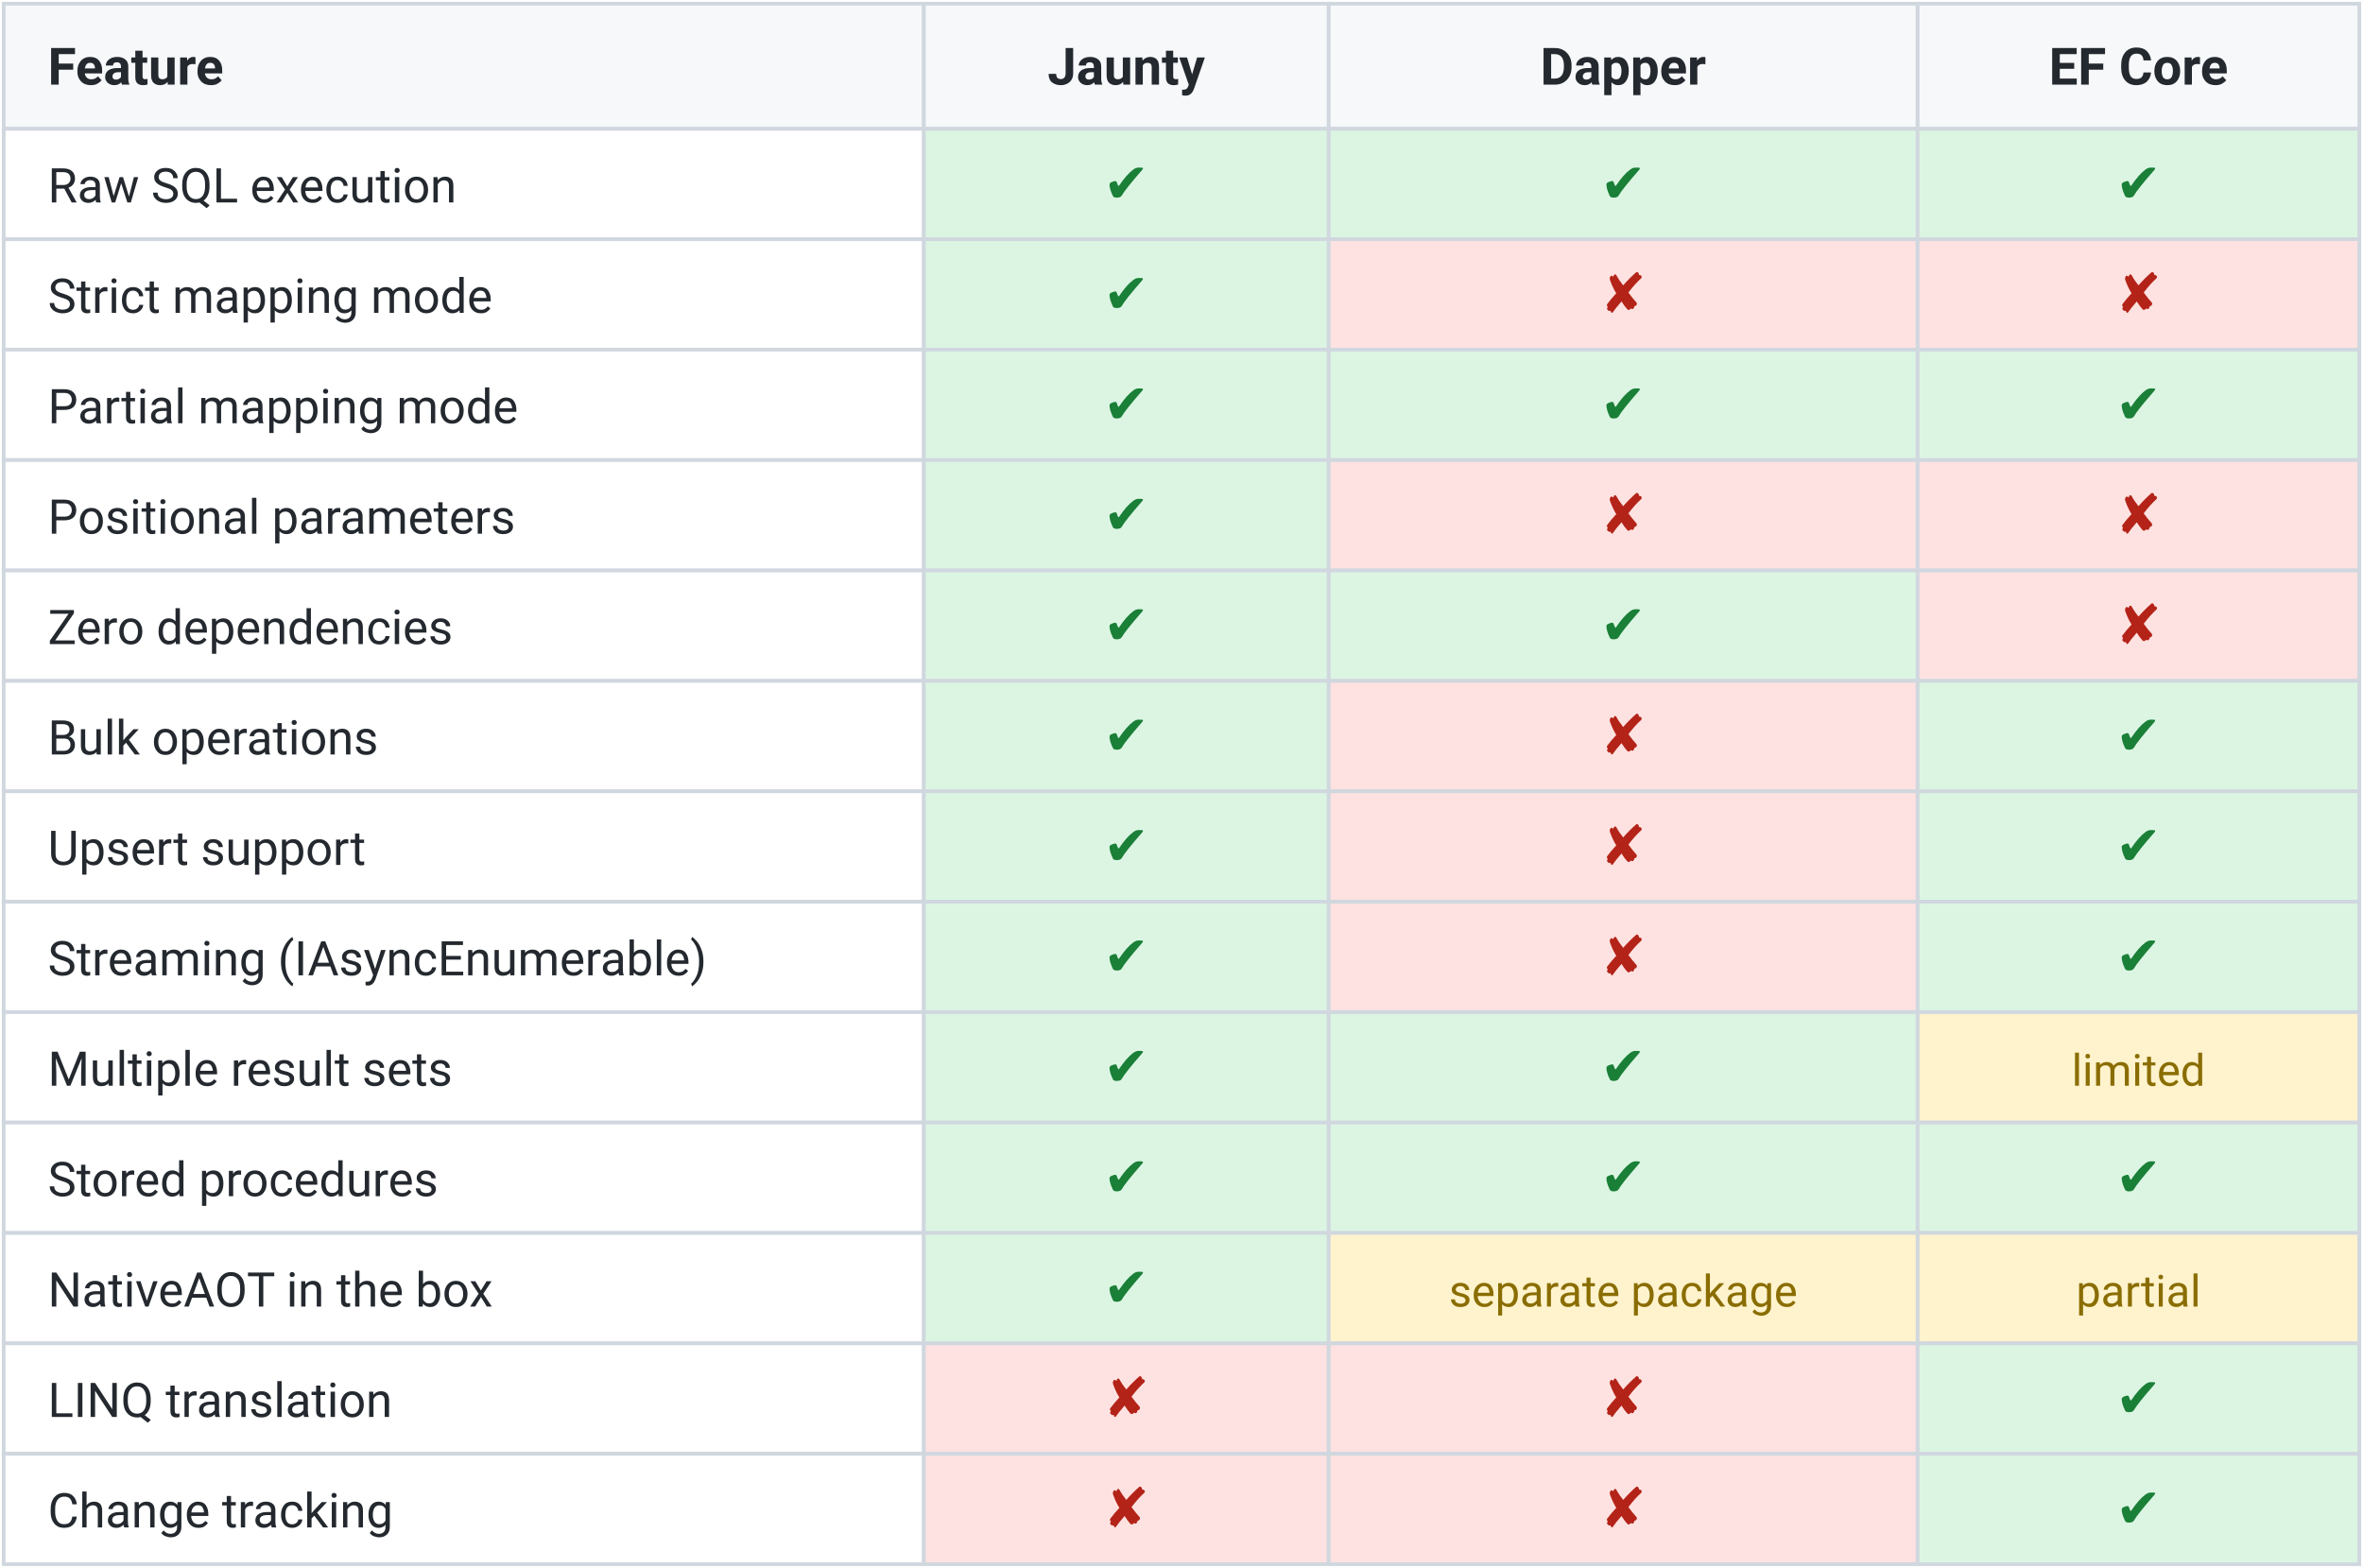
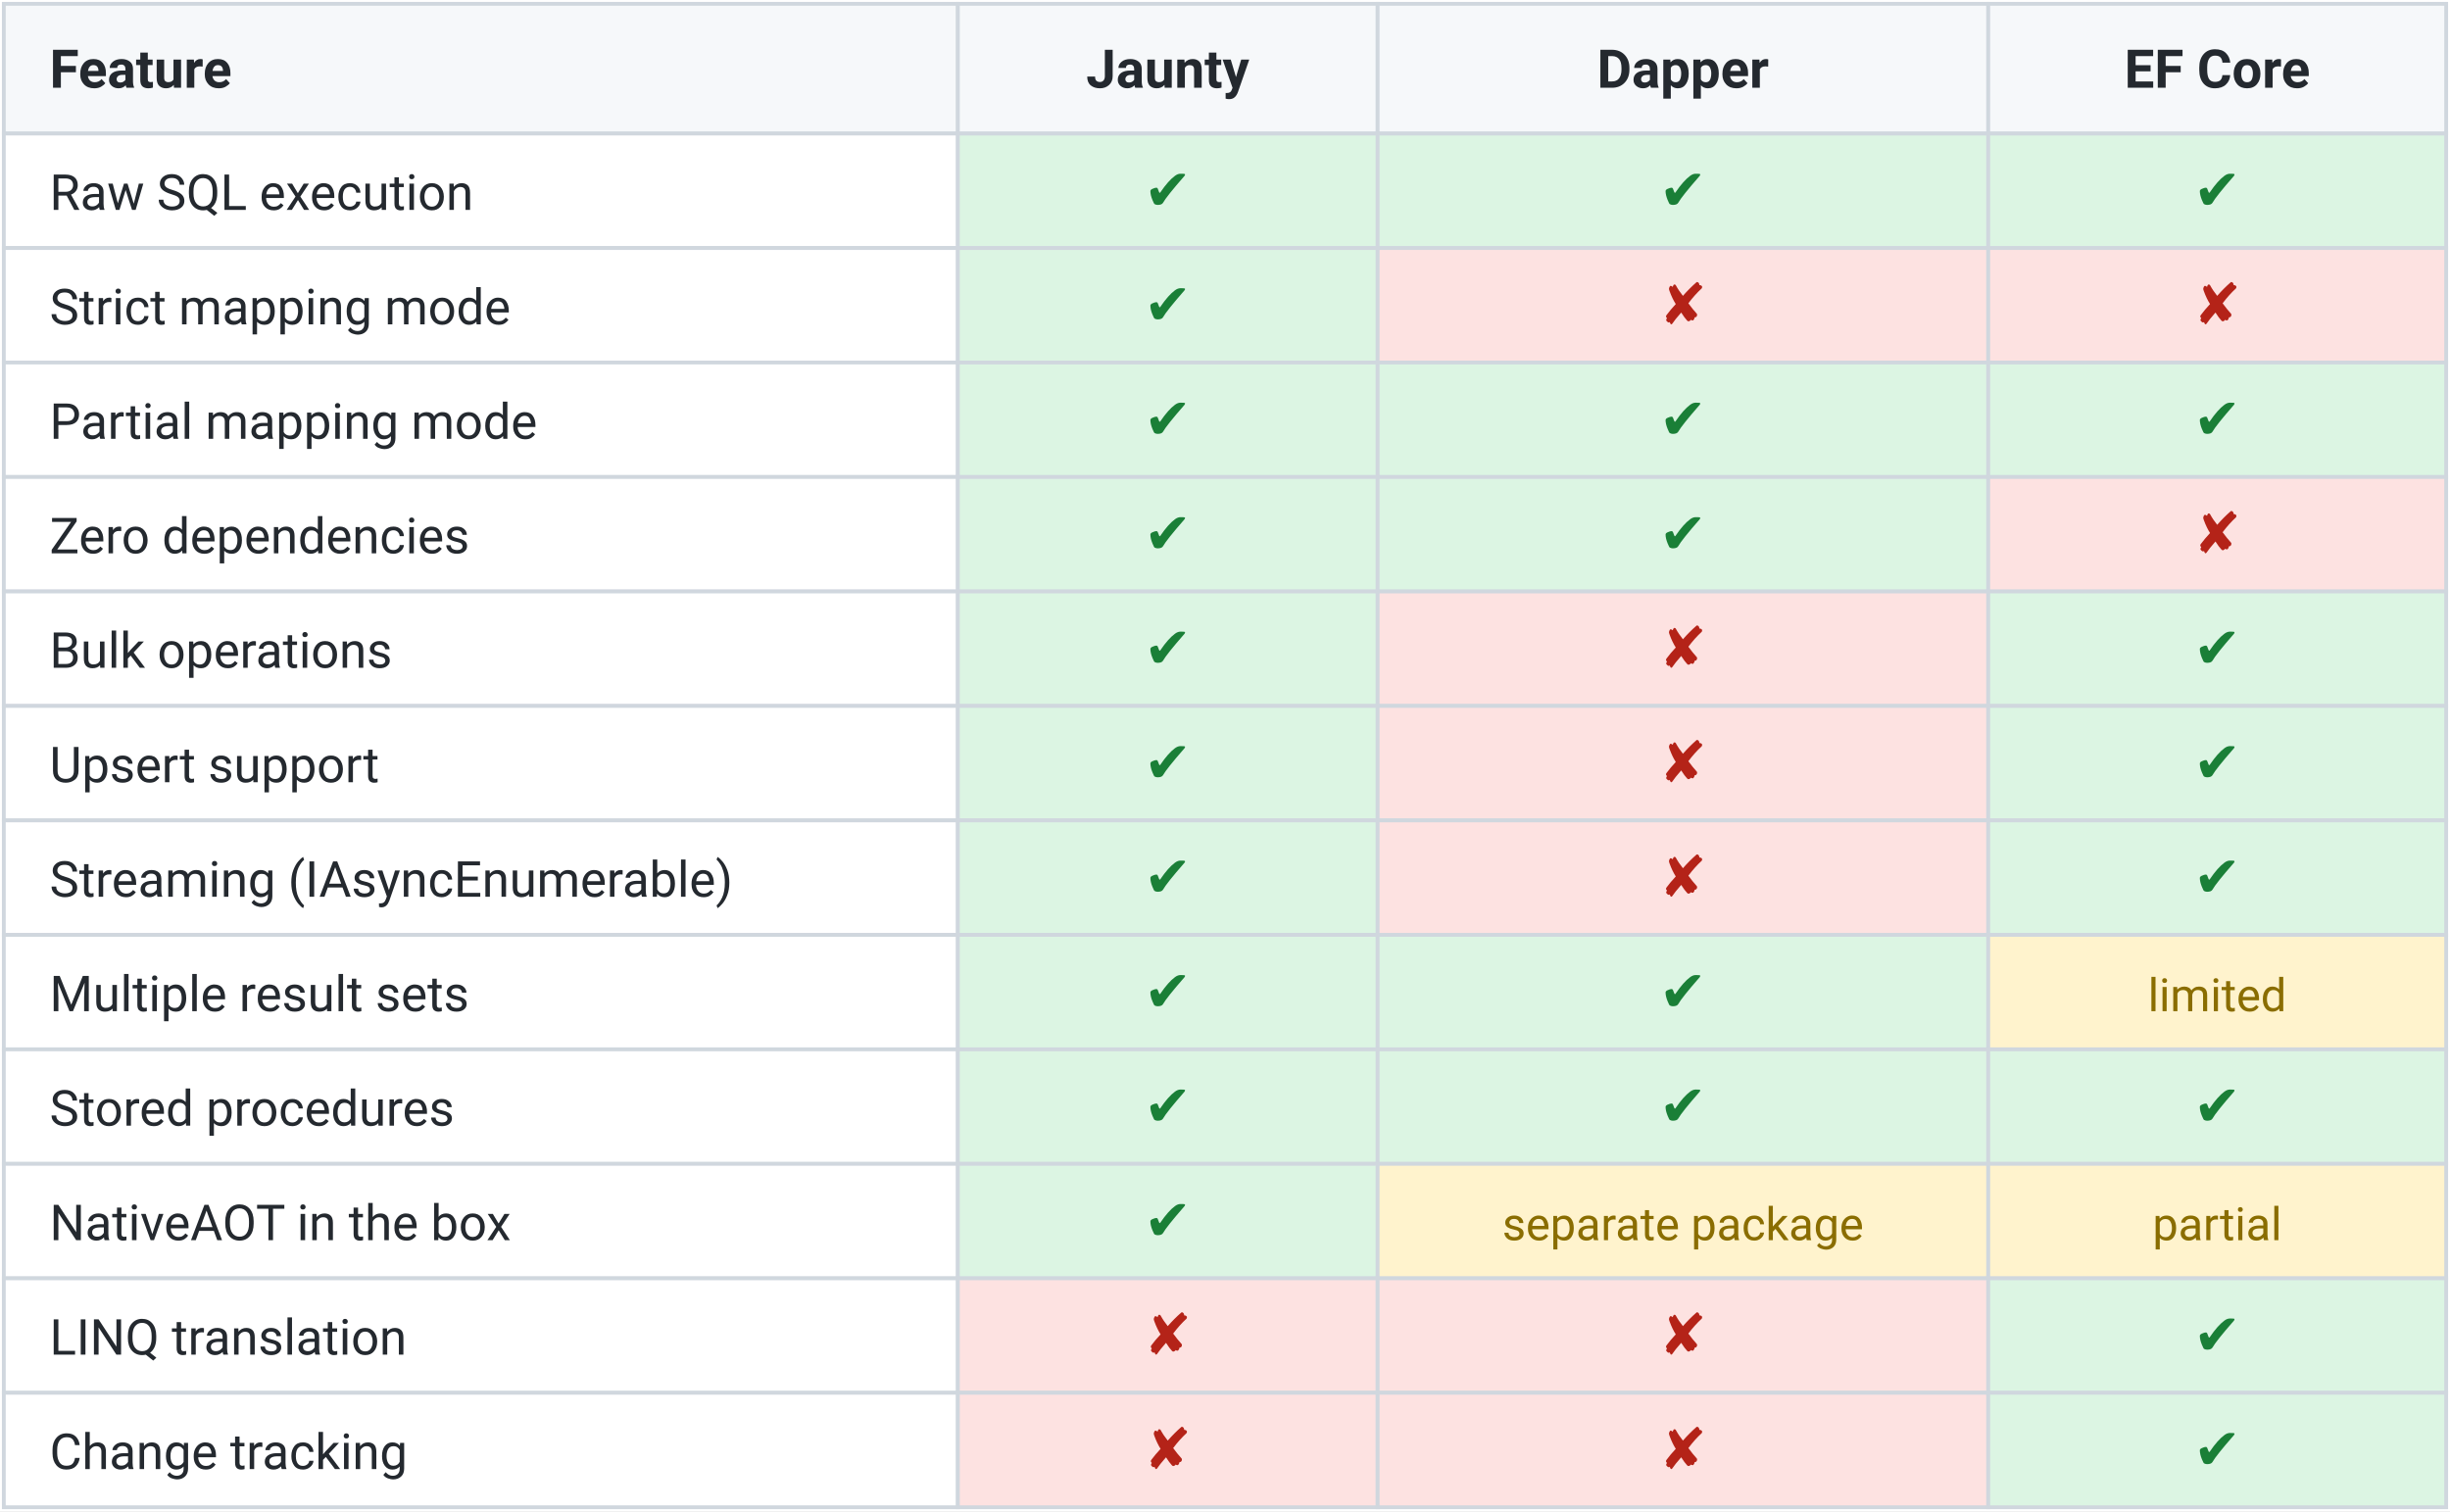
- <svg xmlns="http://www.w3.org/2000/svg" width="642" height="426" viewBox="0 0 642 426" role="img" aria-label="Feature comparison: Jaunty, Dapper, EF Core" font-family="-apple-system, 'Segoe UI', Roboto, Helvetica, Arial, sans-serif">
-   <rect width="642" height="426" fill="#ffffff" />
+ <svg xmlns="http://www.w3.org/2000/svg" width="642" height="396" viewBox="0 0 642 396" role="img" aria-label="Feature comparison: Jaunty, Dapper, EF Core" font-family="-apple-system, 'Segoe UI', Roboto, Helvetica, Arial, sans-serif">
+   <rect width="642" height="396" fill="#ffffff" />
  <rect x="1" y="1" width="250" height="34" fill="#f6f8fa" stroke="#d0d7de" rx="0" />
  <text x="13" y="23.0" font-size="14" text-anchor="start" font-weight="bold" fill="#24292f">Feature</text>
  <rect x="251" y="1" width="110" height="34" fill="#f6f8fa" stroke="#d0d7de" rx="0" />
  <text x="306.0" y="23.0" font-size="14" text-anchor="middle" font-weight="bold" fill="#24292f">Jaunty</text>
  <rect x="361" y="1" width="160" height="34" fill="#f6f8fa" stroke="#d0d7de" rx="0" />
  <text x="441.0" y="23.0" font-size="14" text-anchor="middle" font-weight="bold" fill="#24292f">Dapper</text>
  <rect x="521" y="1" width="120" height="34" fill="#f6f8fa" stroke="#d0d7de" rx="0" />
  <text x="581.0" y="23.0" font-size="14" text-anchor="middle" font-weight="bold" fill="#24292f">EF Core</text>
  <rect x="1" y="35" width="250" height="30" fill="#ffffff" stroke="#d0d7de" rx="0" />
  <text x="13" y="55.0" font-size="13" text-anchor="start" font-weight="normal" fill="#24292f">Raw SQL execution</text>
  <rect x="251" y="35" width="110" height="30" fill="#dcf5e3" stroke="#d0d7de" rx="0" />
  <text x="306.0" y="55.0" font-size="15" text-anchor="middle" font-weight="bold" fill="#1a7f37">✔</text>
  <rect x="361" y="35" width="160" height="30" fill="#dcf5e3" stroke="#d0d7de" rx="0" />
  <text x="441.0" y="55.0" font-size="15" text-anchor="middle" font-weight="bold" fill="#1a7f37">✔</text>
  <rect x="521" y="35" width="120" height="30" fill="#dcf5e3" stroke="#d0d7de" rx="0" />
  <text x="581.0" y="55.0" font-size="15" text-anchor="middle" font-weight="bold" fill="#1a7f37">✔</text>
  <rect x="1" y="65" width="250" height="30" fill="#ffffff" stroke="#d0d7de" rx="0" />
  <text x="13" y="85.0" font-size="13" text-anchor="start" font-weight="normal" fill="#24292f">Strict mapping mode</text>
  <rect x="251" y="65" width="110" height="30" fill="#dcf5e3" stroke="#d0d7de" rx="0" />
  <text x="306.0" y="85.0" font-size="15" text-anchor="middle" font-weight="bold" fill="#1a7f37">✔</text>
  <rect x="361" y="65" width="160" height="30" fill="#fde2e1" stroke="#d0d7de" rx="0" />
  <text x="441.0" y="85.0" font-size="15" text-anchor="middle" font-weight="bold" fill="#b42318">✘</text>
  <rect x="521" y="65" width="120" height="30" fill="#fde2e1" stroke="#d0d7de" rx="0" />
  <text x="581.0" y="85.0" font-size="15" text-anchor="middle" font-weight="bold" fill="#b42318">✘</text>
  <rect x="1" y="95" width="250" height="30" fill="#ffffff" stroke="#d0d7de" rx="0" />
  <text x="13" y="115.0" font-size="13" text-anchor="start" font-weight="normal" fill="#24292f">Partial mapping mode</text>
  <rect x="251" y="95" width="110" height="30" fill="#dcf5e3" stroke="#d0d7de" rx="0" />
  <text x="306.0" y="115.0" font-size="15" text-anchor="middle" font-weight="bold" fill="#1a7f37">✔</text>
  <rect x="361" y="95" width="160" height="30" fill="#dcf5e3" stroke="#d0d7de" rx="0" />
  <text x="441.0" y="115.0" font-size="15" text-anchor="middle" font-weight="bold" fill="#1a7f37">✔</text>
  <rect x="521" y="95" width="120" height="30" fill="#dcf5e3" stroke="#d0d7de" rx="0" />
  <text x="581.0" y="115.0" font-size="15" text-anchor="middle" font-weight="bold" fill="#1a7f37">✔</text>
  <rect x="1" y="125" width="250" height="30" fill="#ffffff" stroke="#d0d7de" rx="0" />
-   <text x="13" y="145.0" font-size="13" text-anchor="start" font-weight="normal" fill="#24292f">Positional parameters</text>
+   <text x="13" y="145.0" font-size="13" text-anchor="start" font-weight="normal" fill="#24292f">Zero dependencies</text>
  <rect x="251" y="125" width="110" height="30" fill="#dcf5e3" stroke="#d0d7de" rx="0" />
  <text x="306.0" y="145.0" font-size="15" text-anchor="middle" font-weight="bold" fill="#1a7f37">✔</text>
-   <rect x="361" y="125" width="160" height="30" fill="#fde2e1" stroke="#d0d7de" rx="0" />
-   <text x="441.0" y="145.0" font-size="15" text-anchor="middle" font-weight="bold" fill="#b42318">✘</text>
+   <rect x="361" y="125" width="160" height="30" fill="#dcf5e3" stroke="#d0d7de" rx="0" />
+   <text x="441.0" y="145.0" font-size="15" text-anchor="middle" font-weight="bold" fill="#1a7f37">✔</text>
  <rect x="521" y="125" width="120" height="30" fill="#fde2e1" stroke="#d0d7de" rx="0" />
  <text x="581.0" y="145.0" font-size="15" text-anchor="middle" font-weight="bold" fill="#b42318">✘</text>
  <rect x="1" y="155" width="250" height="30" fill="#ffffff" stroke="#d0d7de" rx="0" />
-   <text x="13" y="175.0" font-size="13" text-anchor="start" font-weight="normal" fill="#24292f">Zero dependencies</text>
+   <text x="13" y="175.0" font-size="13" text-anchor="start" font-weight="normal" fill="#24292f">Bulk operations</text>
  <rect x="251" y="155" width="110" height="30" fill="#dcf5e3" stroke="#d0d7de" rx="0" />
  <text x="306.0" y="175.0" font-size="15" text-anchor="middle" font-weight="bold" fill="#1a7f37">✔</text>
-   <rect x="361" y="155" width="160" height="30" fill="#dcf5e3" stroke="#d0d7de" rx="0" />
-   <text x="441.0" y="175.0" font-size="15" text-anchor="middle" font-weight="bold" fill="#1a7f37">✔</text>
-   <rect x="521" y="155" width="120" height="30" fill="#fde2e1" stroke="#d0d7de" rx="0" />
-   <text x="581.0" y="175.0" font-size="15" text-anchor="middle" font-weight="bold" fill="#b42318">✘</text>
+   <rect x="361" y="155" width="160" height="30" fill="#fde2e1" stroke="#d0d7de" rx="0" />
+   <text x="441.0" y="175.0" font-size="15" text-anchor="middle" font-weight="bold" fill="#b42318">✘</text>
+   <rect x="521" y="155" width="120" height="30" fill="#dcf5e3" stroke="#d0d7de" rx="0" />
+   <text x="581.0" y="175.0" font-size="15" text-anchor="middle" font-weight="bold" fill="#1a7f37">✔</text>
  <rect x="1" y="185" width="250" height="30" fill="#ffffff" stroke="#d0d7de" rx="0" />
-   <text x="13" y="205.0" font-size="13" text-anchor="start" font-weight="normal" fill="#24292f">Bulk operations</text>
+   <text x="13" y="205.0" font-size="13" text-anchor="start" font-weight="normal" fill="#24292f">Upsert support</text>
  <rect x="251" y="185" width="110" height="30" fill="#dcf5e3" stroke="#d0d7de" rx="0" />
  <text x="306.0" y="205.0" font-size="15" text-anchor="middle" font-weight="bold" fill="#1a7f37">✔</text>
  <rect x="361" y="185" width="160" height="30" fill="#fde2e1" stroke="#d0d7de" rx="0" />
  <text x="441.0" y="205.0" font-size="15" text-anchor="middle" font-weight="bold" fill="#b42318">✘</text>
  <rect x="521" y="185" width="120" height="30" fill="#dcf5e3" stroke="#d0d7de" rx="0" />
  <text x="581.0" y="205.0" font-size="15" text-anchor="middle" font-weight="bold" fill="#1a7f37">✔</text>
  <rect x="1" y="215" width="250" height="30" fill="#ffffff" stroke="#d0d7de" rx="0" />
-   <text x="13" y="235.0" font-size="13" text-anchor="start" font-weight="normal" fill="#24292f">Upsert support</text>
+   <text x="13" y="235.0" font-size="13" text-anchor="start" font-weight="normal" fill="#24292f">Streaming (IAsyncEnumerable)</text>
  <rect x="251" y="215" width="110" height="30" fill="#dcf5e3" stroke="#d0d7de" rx="0" />
  <text x="306.0" y="235.0" font-size="15" text-anchor="middle" font-weight="bold" fill="#1a7f37">✔</text>
  <rect x="361" y="215" width="160" height="30" fill="#fde2e1" stroke="#d0d7de" rx="0" />
  <text x="441.0" y="235.0" font-size="15" text-anchor="middle" font-weight="bold" fill="#b42318">✘</text>
  <rect x="521" y="215" width="120" height="30" fill="#dcf5e3" stroke="#d0d7de" rx="0" />
  <text x="581.0" y="235.0" font-size="15" text-anchor="middle" font-weight="bold" fill="#1a7f37">✔</text>
  <rect x="1" y="245" width="250" height="30" fill="#ffffff" stroke="#d0d7de" rx="0" />
-   <text x="13" y="265.0" font-size="13" text-anchor="start" font-weight="normal" fill="#24292f">Streaming (IAsyncEnumerable)</text>
+   <text x="13" y="265.0" font-size="13" text-anchor="start" font-weight="normal" fill="#24292f">Multiple result sets</text>
  <rect x="251" y="245" width="110" height="30" fill="#dcf5e3" stroke="#d0d7de" rx="0" />
  <text x="306.0" y="265.0" font-size="15" text-anchor="middle" font-weight="bold" fill="#1a7f37">✔</text>
-   <rect x="361" y="245" width="160" height="30" fill="#fde2e1" stroke="#d0d7de" rx="0" />
-   <text x="441.0" y="265.0" font-size="15" text-anchor="middle" font-weight="bold" fill="#b42318">✘</text>
-   <rect x="521" y="245" width="120" height="30" fill="#dcf5e3" stroke="#d0d7de" rx="0" />
-   <text x="581.0" y="265.0" font-size="15" text-anchor="middle" font-weight="bold" fill="#1a7f37">✔</text>
+   <rect x="361" y="245" width="160" height="30" fill="#dcf5e3" stroke="#d0d7de" rx="0" />
+   <text x="441.0" y="265.0" font-size="15" text-anchor="middle" font-weight="bold" fill="#1a7f37">✔</text>
+   <rect x="521" y="245" width="120" height="30" fill="#fff3cd" stroke="#d0d7de" rx="0" />
+   <text x="581.0" y="265.0" font-size="12" text-anchor="middle" font-weight="normal" fill="#8a6d00">limited</text>
  <rect x="1" y="275" width="250" height="30" fill="#ffffff" stroke="#d0d7de" rx="0" />
-   <text x="13" y="295.0" font-size="13" text-anchor="start" font-weight="normal" fill="#24292f">Multiple result sets</text>
+   <text x="13" y="295.0" font-size="13" text-anchor="start" font-weight="normal" fill="#24292f">Stored procedures</text>
  <rect x="251" y="275" width="110" height="30" fill="#dcf5e3" stroke="#d0d7de" rx="0" />
  <text x="306.0" y="295.0" font-size="15" text-anchor="middle" font-weight="bold" fill="#1a7f37">✔</text>
  <rect x="361" y="275" width="160" height="30" fill="#dcf5e3" stroke="#d0d7de" rx="0" />
  <text x="441.0" y="295.0" font-size="15" text-anchor="middle" font-weight="bold" fill="#1a7f37">✔</text>
-   <rect x="521" y="275" width="120" height="30" fill="#fff3cd" stroke="#d0d7de" rx="0" />
-   <text x="581.0" y="295.0" font-size="12" text-anchor="middle" font-weight="normal" fill="#8a6d00">limited</text>
+   <rect x="521" y="275" width="120" height="30" fill="#dcf5e3" stroke="#d0d7de" rx="0" />
+   <text x="581.0" y="295.0" font-size="15" text-anchor="middle" font-weight="bold" fill="#1a7f37">✔</text>
  <rect x="1" y="305" width="250" height="30" fill="#ffffff" stroke="#d0d7de" rx="0" />
-   <text x="13" y="325.0" font-size="13" text-anchor="start" font-weight="normal" fill="#24292f">Stored procedures</text>
+   <text x="13" y="325.0" font-size="13" text-anchor="start" font-weight="normal" fill="#24292f">NativeAOT in the box</text>
  <rect x="251" y="305" width="110" height="30" fill="#dcf5e3" stroke="#d0d7de" rx="0" />
  <text x="306.0" y="325.0" font-size="15" text-anchor="middle" font-weight="bold" fill="#1a7f37">✔</text>
-   <rect x="361" y="305" width="160" height="30" fill="#dcf5e3" stroke="#d0d7de" rx="0" />
-   <text x="441.0" y="325.0" font-size="15" text-anchor="middle" font-weight="bold" fill="#1a7f37">✔</text>
-   <rect x="521" y="305" width="120" height="30" fill="#dcf5e3" stroke="#d0d7de" rx="0" />
-   <text x="581.0" y="325.0" font-size="15" text-anchor="middle" font-weight="bold" fill="#1a7f37">✔</text>
+   <rect x="361" y="305" width="160" height="30" fill="#fff3cd" stroke="#d0d7de" rx="0" />
+   <text x="441.0" y="325.0" font-size="12" text-anchor="middle" font-weight="normal" fill="#8a6d00">separate package</text>
+   <rect x="521" y="305" width="120" height="30" fill="#fff3cd" stroke="#d0d7de" rx="0" />
+   <text x="581.0" y="325.0" font-size="12" text-anchor="middle" font-weight="normal" fill="#8a6d00">partial</text>
  <rect x="1" y="335" width="250" height="30" fill="#ffffff" stroke="#d0d7de" rx="0" />
-   <text x="13" y="355.0" font-size="13" text-anchor="start" font-weight="normal" fill="#24292f">NativeAOT in the box</text>
-   <rect x="251" y="335" width="110" height="30" fill="#dcf5e3" stroke="#d0d7de" rx="0" />
-   <text x="306.0" y="355.0" font-size="15" text-anchor="middle" font-weight="bold" fill="#1a7f37">✔</text>
-   <rect x="361" y="335" width="160" height="30" fill="#fff3cd" stroke="#d0d7de" rx="0" />
-   <text x="441.0" y="355.0" font-size="12" text-anchor="middle" font-weight="normal" fill="#8a6d00">separate package</text>
-   <rect x="521" y="335" width="120" height="30" fill="#fff3cd" stroke="#d0d7de" rx="0" />
-   <text x="581.0" y="355.0" font-size="12" text-anchor="middle" font-weight="normal" fill="#8a6d00">partial</text>
+   <text x="13" y="355.0" font-size="13" text-anchor="start" font-weight="normal" fill="#24292f">LINQ translation</text>
+   <rect x="251" y="335" width="110" height="30" fill="#fde2e1" stroke="#d0d7de" rx="0" />
+   <text x="306.0" y="355.0" font-size="15" text-anchor="middle" font-weight="bold" fill="#b42318">✘</text>
+   <rect x="361" y="335" width="160" height="30" fill="#fde2e1" stroke="#d0d7de" rx="0" />
+   <text x="441.0" y="355.0" font-size="15" text-anchor="middle" font-weight="bold" fill="#b42318">✘</text>
+   <rect x="521" y="335" width="120" height="30" fill="#dcf5e3" stroke="#d0d7de" rx="0" />
+   <text x="581.0" y="355.0" font-size="15" text-anchor="middle" font-weight="bold" fill="#1a7f37">✔</text>
  <rect x="1" y="365" width="250" height="30" fill="#ffffff" stroke="#d0d7de" rx="0" />
-   <text x="13" y="385.0" font-size="13" text-anchor="start" font-weight="normal" fill="#24292f">LINQ translation</text>
+   <text x="13" y="385.0" font-size="13" text-anchor="start" font-weight="normal" fill="#24292f">Change tracking</text>
  <rect x="251" y="365" width="110" height="30" fill="#fde2e1" stroke="#d0d7de" rx="0" />
  <text x="306.0" y="385.0" font-size="15" text-anchor="middle" font-weight="bold" fill="#b42318">✘</text>
  <rect x="361" y="365" width="160" height="30" fill="#fde2e1" stroke="#d0d7de" rx="0" />
  <text x="441.0" y="385.0" font-size="15" text-anchor="middle" font-weight="bold" fill="#b42318">✘</text>
  <rect x="521" y="365" width="120" height="30" fill="#dcf5e3" stroke="#d0d7de" rx="0" />
  <text x="581.0" y="385.0" font-size="15" text-anchor="middle" font-weight="bold" fill="#1a7f37">✔</text>
-   <rect x="1" y="395" width="250" height="30" fill="#ffffff" stroke="#d0d7de" rx="0" />
-   <text x="13" y="415.0" font-size="13" text-anchor="start" font-weight="normal" fill="#24292f">Change tracking</text>
-   <rect x="251" y="395" width="110" height="30" fill="#fde2e1" stroke="#d0d7de" rx="0" />
-   <text x="306.0" y="415.0" font-size="15" text-anchor="middle" font-weight="bold" fill="#b42318">✘</text>
-   <rect x="361" y="395" width="160" height="30" fill="#fde2e1" stroke="#d0d7de" rx="0" />
-   <text x="441.0" y="415.0" font-size="15" text-anchor="middle" font-weight="bold" fill="#b42318">✘</text>
-   <rect x="521" y="395" width="120" height="30" fill="#dcf5e3" stroke="#d0d7de" rx="0" />
-   <text x="581.0" y="415.0" font-size="15" text-anchor="middle" font-weight="bold" fill="#1a7f37">✔</text>
</svg>
